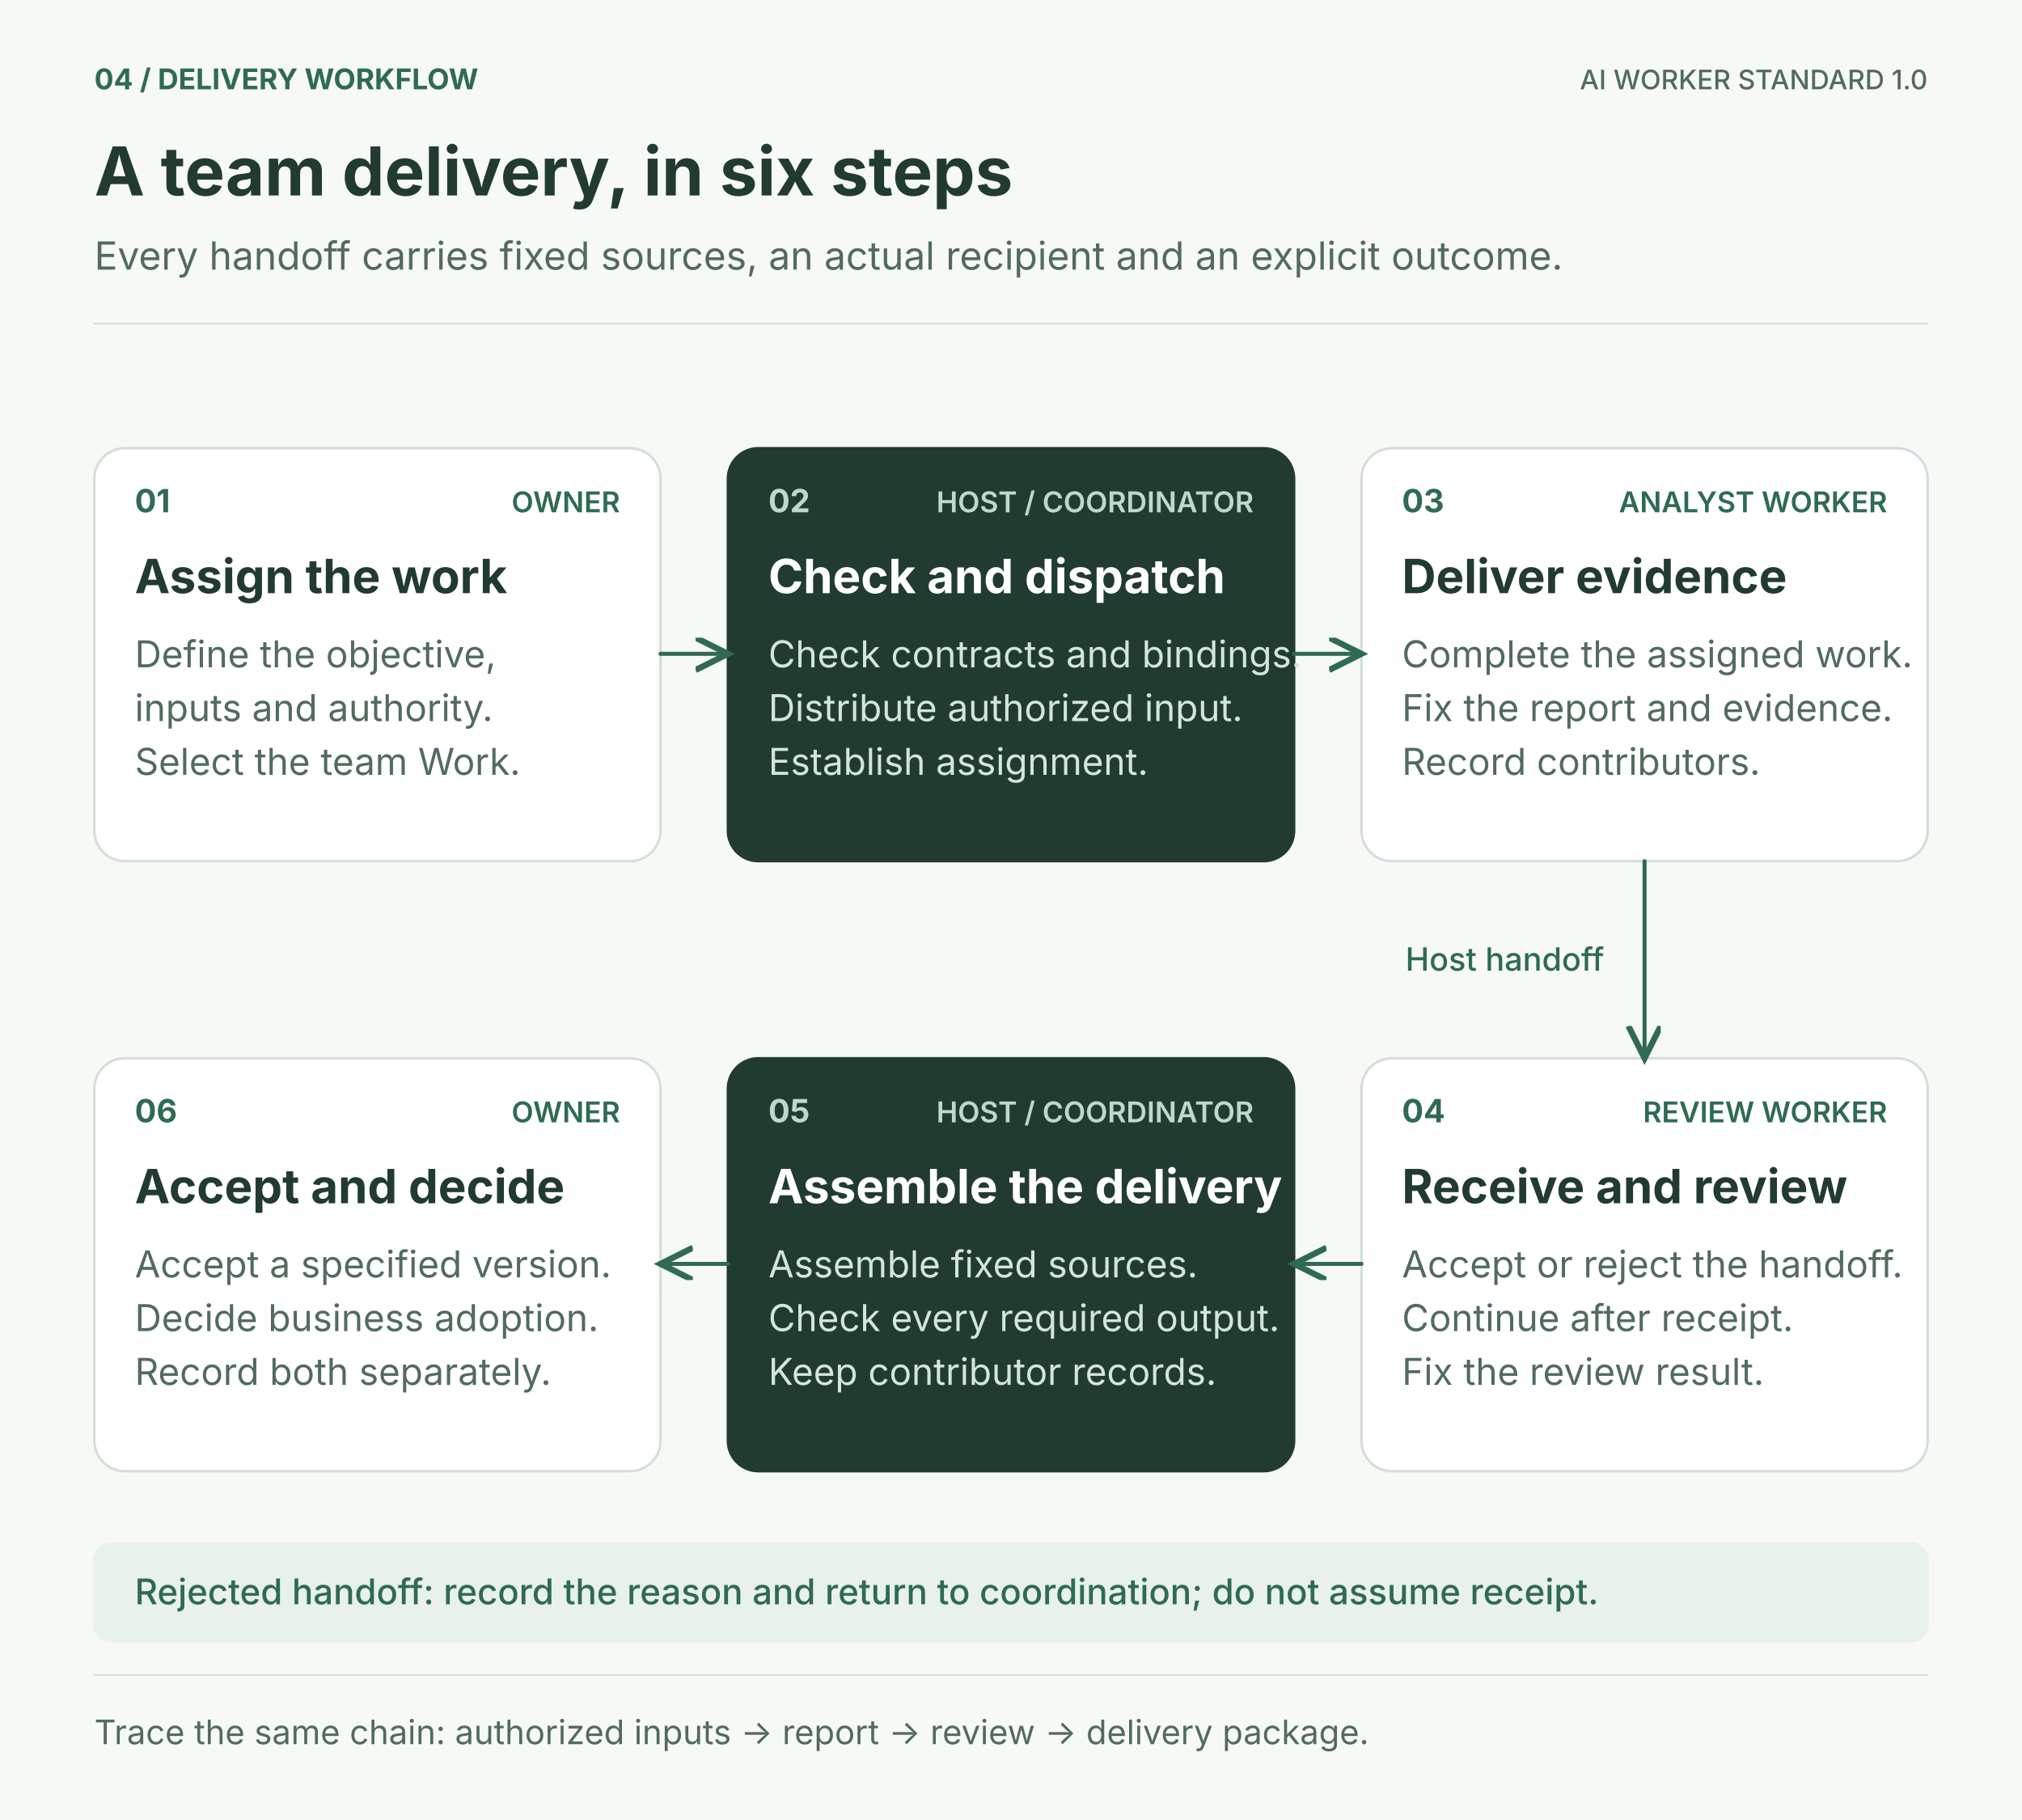
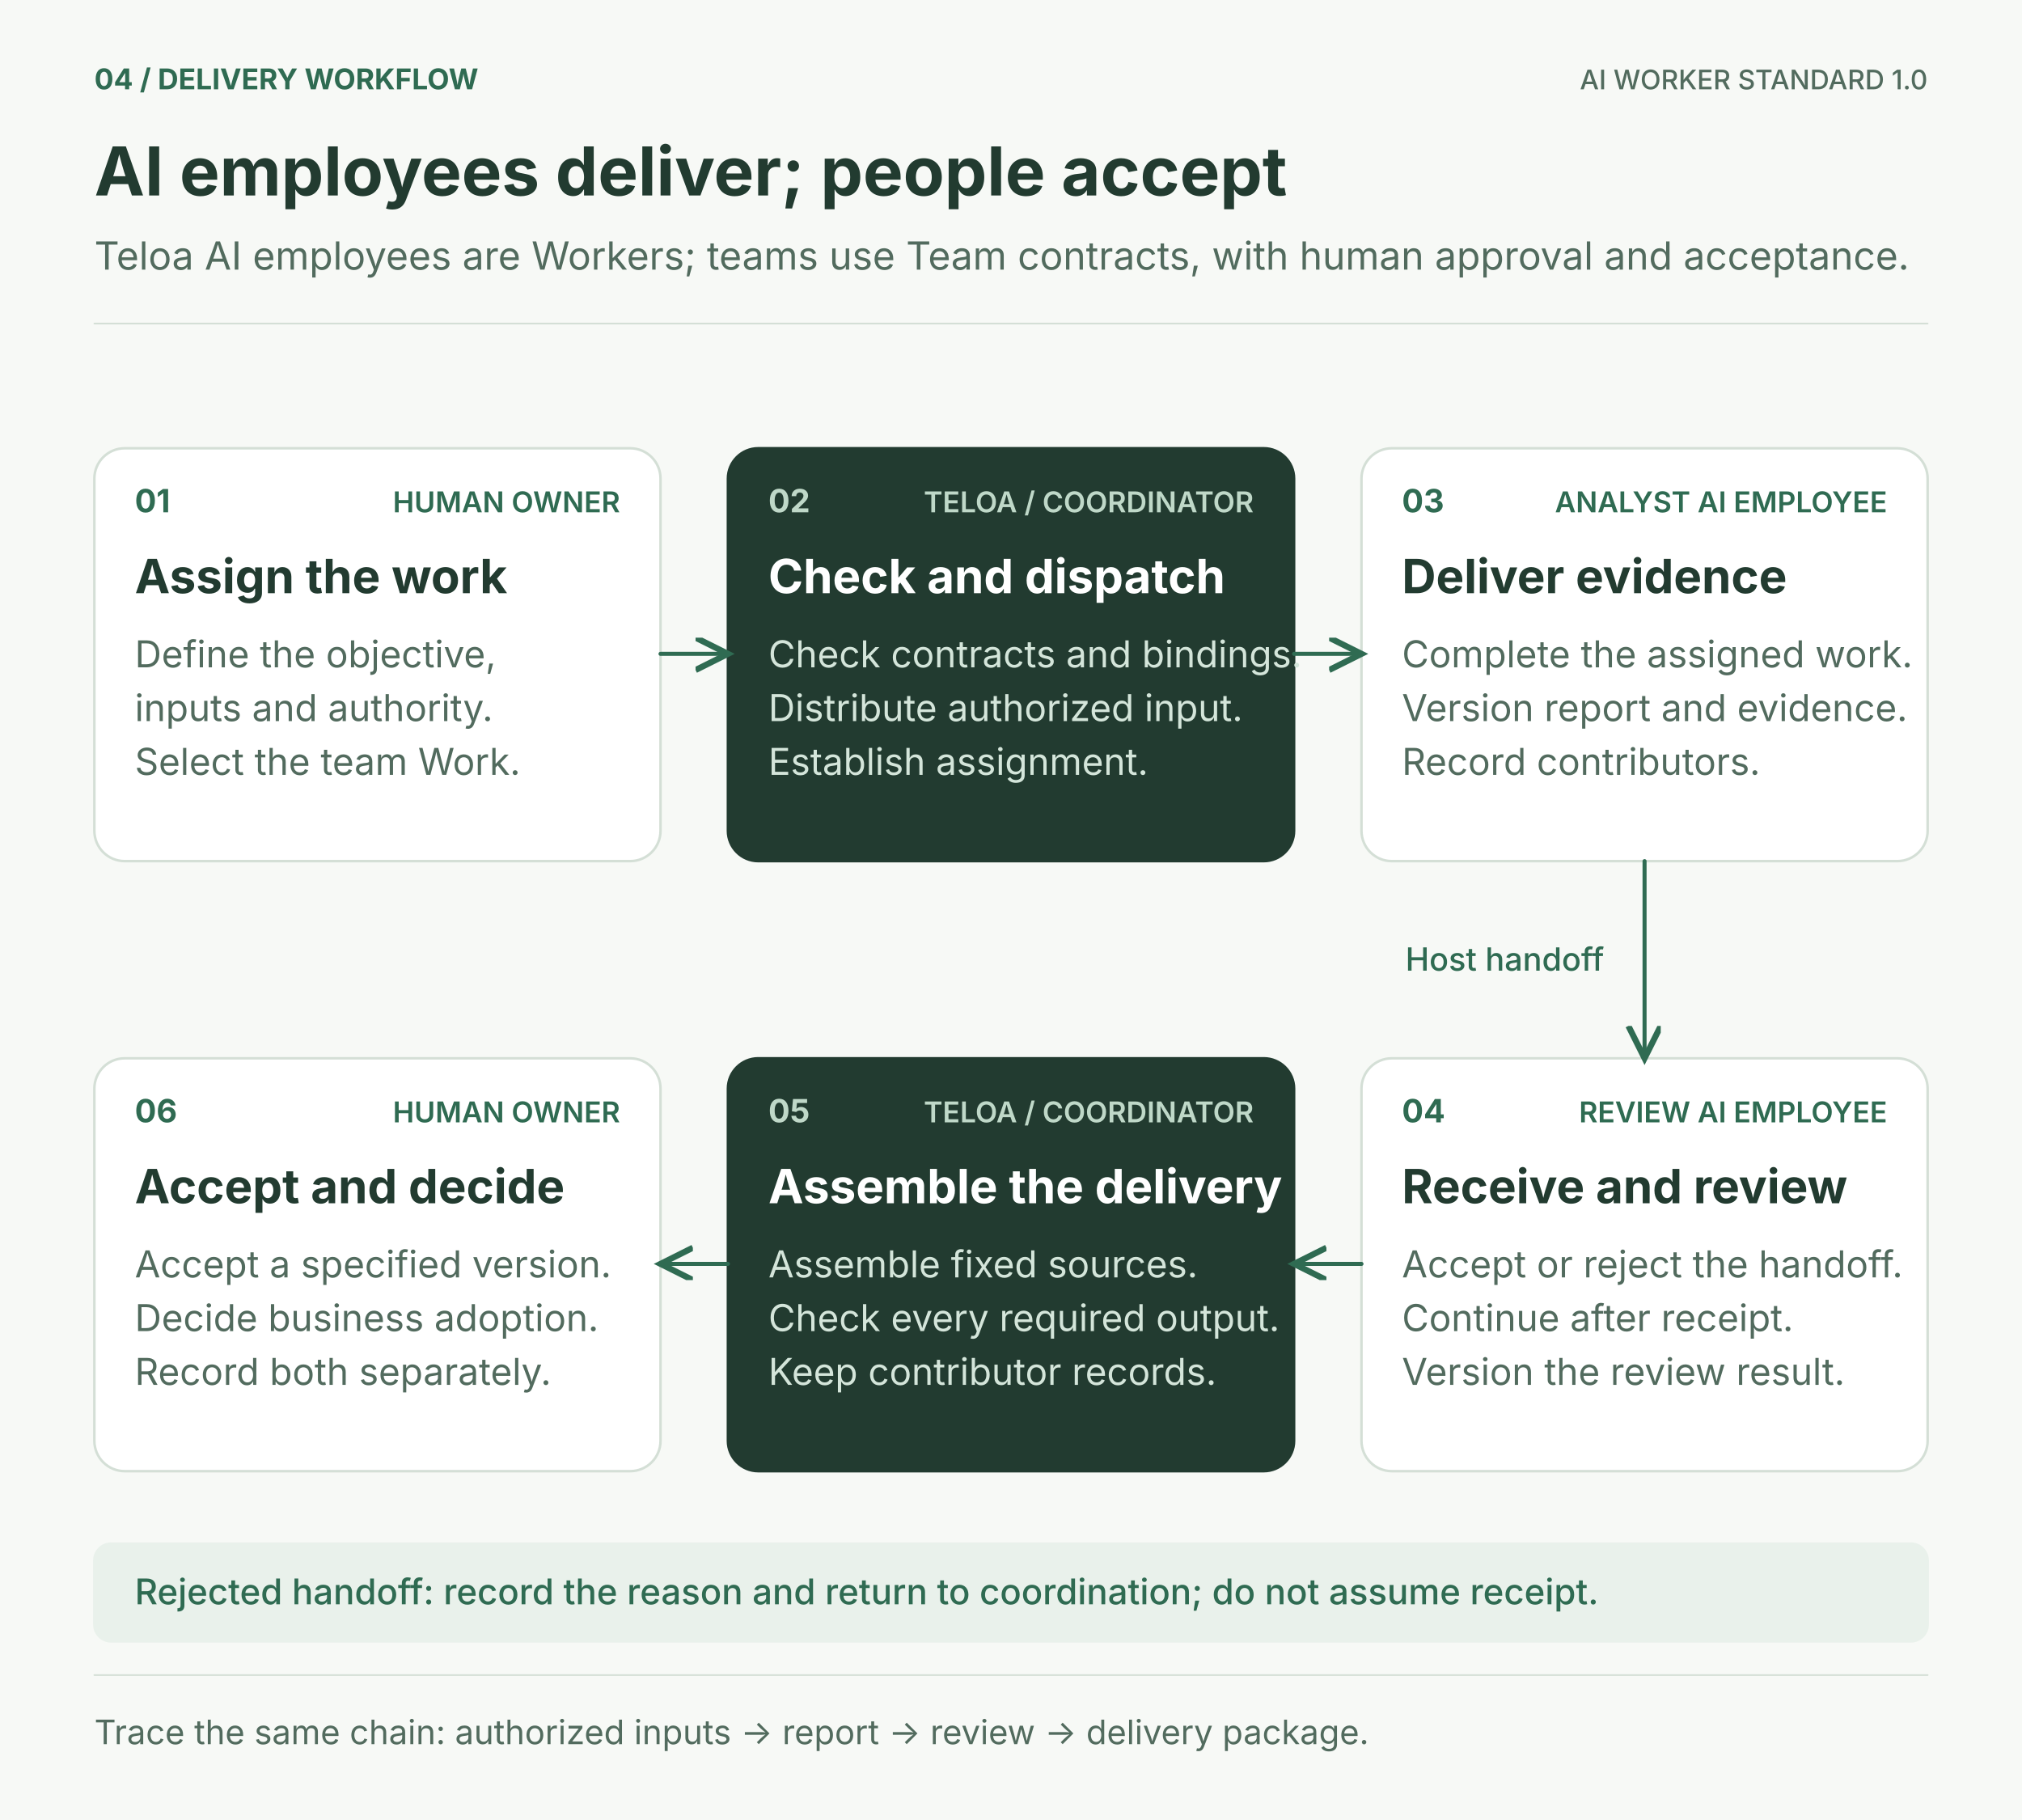
- <svg xmlns="http://www.w3.org/2000/svg" width="1200" height="1080" viewBox="0 0 1200 1080" role="img" aria-label="A team delivery, in six steps">
+ <svg xmlns="http://www.w3.org/2000/svg" width="1200" height="1080" viewBox="0 0 1200 1080" role="img" aria-label="AI employees deliver; people accept">
  <defs>
    <marker id="arrow" markerWidth="10" markerHeight="10" refX="8" refY="4" orient="auto">
      <path d="M0 0 L8 4 L0 8" fill="none" stroke="#2f6b52" stroke-width="1.5" />
    </marker>
    <marker id="amber" markerWidth="10" markerHeight="10" refX="8" refY="4" orient="auto">
      <path d="M0 0 L8 4 L0 8" fill="none" stroke="#8d6021" stroke-width="1.5" />
    </marker>
  </defs>
  <g font-family="Inter, -apple-system, BlinkMacSystemFont, PingFang SC, Microsoft YaHei, Arial, sans-serif">
    <rect width="1200" height="1080" fill="#f7f9f6" />
    <text x="56" y="53" fill="#2f6b52" font-size="17" font-weight="650" text-anchor="start">
      <tspan x="56" dy="0">04 / DELIVERY WORKFLOW</tspan>
    </text>
    <text x="1144" y="53" fill="#526b5e" font-size="16" font-weight="500" text-anchor="end">
      <tspan x="1144" dy="0">AI WORKER STANDARD 1.0</tspan>
    </text>
    <text x="56" y="116" fill="#223b30" font-size="40" font-weight="650" text-anchor="start">
-       <tspan x="56" dy="0">A team delivery, in six steps</tspan>
+       <tspan x="56" dy="0">AI employees deliver; people accept</tspan>
    </text>
    <text x="56" y="160" fill="#526b5e" font-size="23" font-weight="400" text-anchor="start">
-       <tspan x="56" dy="0">Every handoff carries fixed sources, an actual recipient and an explicit outcome.</tspan>
+       <tspan x="56" dy="0">Teloa AI employees are Workers; teams use Team contracts, with human approval and acceptance.</tspan>
    </text>
    <path d="M56 192 H1144" fill="none" stroke="#d4dfd6" stroke-width="1" stroke-linejoin="round" stroke-linecap="round" />
    <rect x="56" y="266" width="336" height="245" rx="18" fill="#ffffff" stroke="#d4dfd6" stroke-width="1.5" />
    <text x="80" y="304" fill="#2f6b52" font-size="19" font-weight="650" text-anchor="start">
      <tspan x="80" dy="0">01</tspan>
    </text>
    <text x="368" y="304" fill="#2f6b52" font-size="17" font-weight="600" text-anchor="end">
-       <tspan x="368" dy="0">OWNER</tspan>
+       <tspan x="368" dy="0">HUMAN OWNER</tspan>
    </text>
    <text x="80" y="352" fill="#223b30" font-size="28" font-weight="650" text-anchor="start">
      <tspan x="80" dy="0">Assign the work</tspan>
    </text>
    <text x="80" y="396" fill="#526b5e" font-size="22" font-weight="400" text-anchor="start">
      <tspan x="80" dy="0">Define the objective,</tspan>
      <tspan x="80" dy="31.9">inputs and authority.</tspan>
      <tspan x="80" dy="31.9">Select the team Work.</tspan>
    </text>
    <rect x="432" y="266" width="336" height="245" rx="18" fill="#223b30" stroke="#223b30" stroke-width="1.5" />
    <text x="456" y="304" fill="#bfd8c8" font-size="19" font-weight="650" text-anchor="start">
      <tspan x="456" dy="0">02</tspan>
    </text>
    <text x="744" y="304" fill="#bfd8c8" font-size="17" font-weight="600" text-anchor="end">
-       <tspan x="744" dy="0">HOST / COORDINATOR</tspan>
+       <tspan x="744" dy="0">TELOA / COORDINATOR</tspan>
    </text>
    <text x="456" y="352" fill="#fff" font-size="28" font-weight="650" text-anchor="start">
      <tspan x="456" dy="0">Check and dispatch</tspan>
    </text>
    <text x="456" y="396" fill="#d4e5da" font-size="22" font-weight="400" text-anchor="start">
      <tspan x="456" dy="0">Check contracts and bindings.</tspan>
      <tspan x="456" dy="31.9">Distribute authorized input.</tspan>
      <tspan x="456" dy="31.9">Establish assignment.</tspan>
    </text>
    <rect x="808" y="266" width="336" height="245" rx="18" fill="#ffffff" stroke="#d4dfd6" stroke-width="1.5" />
    <text x="832" y="304" fill="#2f6b52" font-size="19" font-weight="650" text-anchor="start">
      <tspan x="832" dy="0">03</tspan>
    </text>
    <text x="1120" y="304" fill="#2f6b52" font-size="17" font-weight="600" text-anchor="end">
-       <tspan x="1120" dy="0">ANALYST WORKER</tspan>
+       <tspan x="1120" dy="0">ANALYST AI EMPLOYEE</tspan>
    </text>
    <text x="832" y="352" fill="#223b30" font-size="28" font-weight="650" text-anchor="start">
      <tspan x="832" dy="0">Deliver evidence</tspan>
    </text>
    <text x="832" y="396" fill="#526b5e" font-size="22" font-weight="400" text-anchor="start">
      <tspan x="832" dy="0">Complete the assigned work.</tspan>
-       <tspan x="832" dy="31.9">Fix the report and evidence.</tspan>
+       <tspan x="832" dy="31.9">Version report and evidence.</tspan>
      <tspan x="832" dy="31.9">Record contributors.</tspan>
    </text>
    <rect x="808" y="628" width="336" height="245" rx="18" fill="#ffffff" stroke="#d4dfd6" stroke-width="1.5" />
    <text x="832" y="666" fill="#2f6b52" font-size="19" font-weight="650" text-anchor="start">
      <tspan x="832" dy="0">04</tspan>
    </text>
    <text x="1120" y="666" fill="#2f6b52" font-size="17" font-weight="600" text-anchor="end">
-       <tspan x="1120" dy="0">REVIEW WORKER</tspan>
+       <tspan x="1120" dy="0">REVIEW AI EMPLOYEE</tspan>
    </text>
    <text x="832" y="714" fill="#223b30" font-size="28" font-weight="650" text-anchor="start">
      <tspan x="832" dy="0">Receive and review</tspan>
    </text>
    <text x="832" y="758" fill="#526b5e" font-size="22" font-weight="400" text-anchor="start">
      <tspan x="832" dy="0">Accept or reject the handoff.</tspan>
      <tspan x="832" dy="31.9">Continue after receipt.</tspan>
-       <tspan x="832" dy="31.9">Fix the review result.</tspan>
+       <tspan x="832" dy="31.9">Version the review result.</tspan>
    </text>
    <rect x="432" y="628" width="336" height="245" rx="18" fill="#223b30" stroke="#223b30" stroke-width="1.5" />
    <text x="456" y="666" fill="#bfd8c8" font-size="19" font-weight="650" text-anchor="start">
      <tspan x="456" dy="0">05</tspan>
    </text>
    <text x="744" y="666" fill="#bfd8c8" font-size="17" font-weight="600" text-anchor="end">
-       <tspan x="744" dy="0">HOST / COORDINATOR</tspan>
+       <tspan x="744" dy="0">TELOA / COORDINATOR</tspan>
    </text>
    <text x="456" y="714" fill="#fff" font-size="28" font-weight="650" text-anchor="start">
      <tspan x="456" dy="0">Assemble the delivery</tspan>
    </text>
    <text x="456" y="758" fill="#d4e5da" font-size="22" font-weight="400" text-anchor="start">
      <tspan x="456" dy="0">Assemble fixed sources.</tspan>
      <tspan x="456" dy="31.9">Check every required output.</tspan>
      <tspan x="456" dy="31.9">Keep contributor records.</tspan>
    </text>
    <rect x="56" y="628" width="336" height="245" rx="18" fill="#ffffff" stroke="#d4dfd6" stroke-width="1.5" />
    <text x="80" y="666" fill="#2f6b52" font-size="19" font-weight="650" text-anchor="start">
      <tspan x="80" dy="0">06</tspan>
    </text>
    <text x="368" y="666" fill="#2f6b52" font-size="17" font-weight="600" text-anchor="end">
-       <tspan x="368" dy="0">OWNER</tspan>
+       <tspan x="368" dy="0">HUMAN OWNER</tspan>
    </text>
    <text x="80" y="714" fill="#223b30" font-size="28" font-weight="650" text-anchor="start">
      <tspan x="80" dy="0">Accept and decide</tspan>
    </text>
    <text x="80" y="758" fill="#526b5e" font-size="22" font-weight="400" text-anchor="start">
      <tspan x="80" dy="0">Accept a specified version.</tspan>
      <tspan x="80" dy="31.9">Decide business adoption.</tspan>
      <tspan x="80" dy="31.9">Record both separately.</tspan>
    </text>
    <path d="M392 388 H432" fill="none" stroke="#2f6b52" stroke-width="2.4" stroke-linejoin="round" stroke-linecap="round" marker-end="url(#arrow)" />
    <path d="M768 388 H808" fill="none" stroke="#2f6b52" stroke-width="2.4" stroke-linejoin="round" stroke-linecap="round" marker-end="url(#arrow)" />
    <path d="M976 511 V628" fill="none" stroke="#2f6b52" stroke-width="2.4" stroke-linejoin="round" stroke-linecap="round" marker-end="url(#arrow)" />
    <text x="952" y="576" fill="#2f6b52" font-size="19" font-weight="500" text-anchor="end">
      <tspan x="952" dy="0">Host handoff</tspan>
    </text>
    <path d="M808 750 H768" fill="none" stroke="#2f6b52" stroke-width="2.4" stroke-linejoin="round" stroke-linecap="round" marker-end="url(#arrow)" />
    <path d="M432 750 H392" fill="none" stroke="#2f6b52" stroke-width="2.4" stroke-linejoin="round" stroke-linecap="round" marker-end="url(#arrow)" />
    <rect x="56" y="916" width="1088" height="58" rx="10" fill="#e9f1eb" stroke="#e9f1eb" stroke-width="1.5" />
    <text x="80" y="952" fill="#2f6b52" font-size="21" font-weight="500" text-anchor="start">
      <tspan x="80" dy="0">Rejected handoff: record the reason and return to coordination; do not assume receipt.</tspan>
    </text>
    <path d="M56 994 H1144" fill="none" stroke="#d4dfd6" stroke-width="1" stroke-linejoin="round" stroke-linecap="round" />
    <text x="56" y="1035" fill="#526b5e" font-size="20" font-weight="400" text-anchor="start">
      <tspan x="56" dy="0">Trace the same chain: authorized inputs → report → review → delivery package.</tspan>
    </text>
  </g>
</svg>
